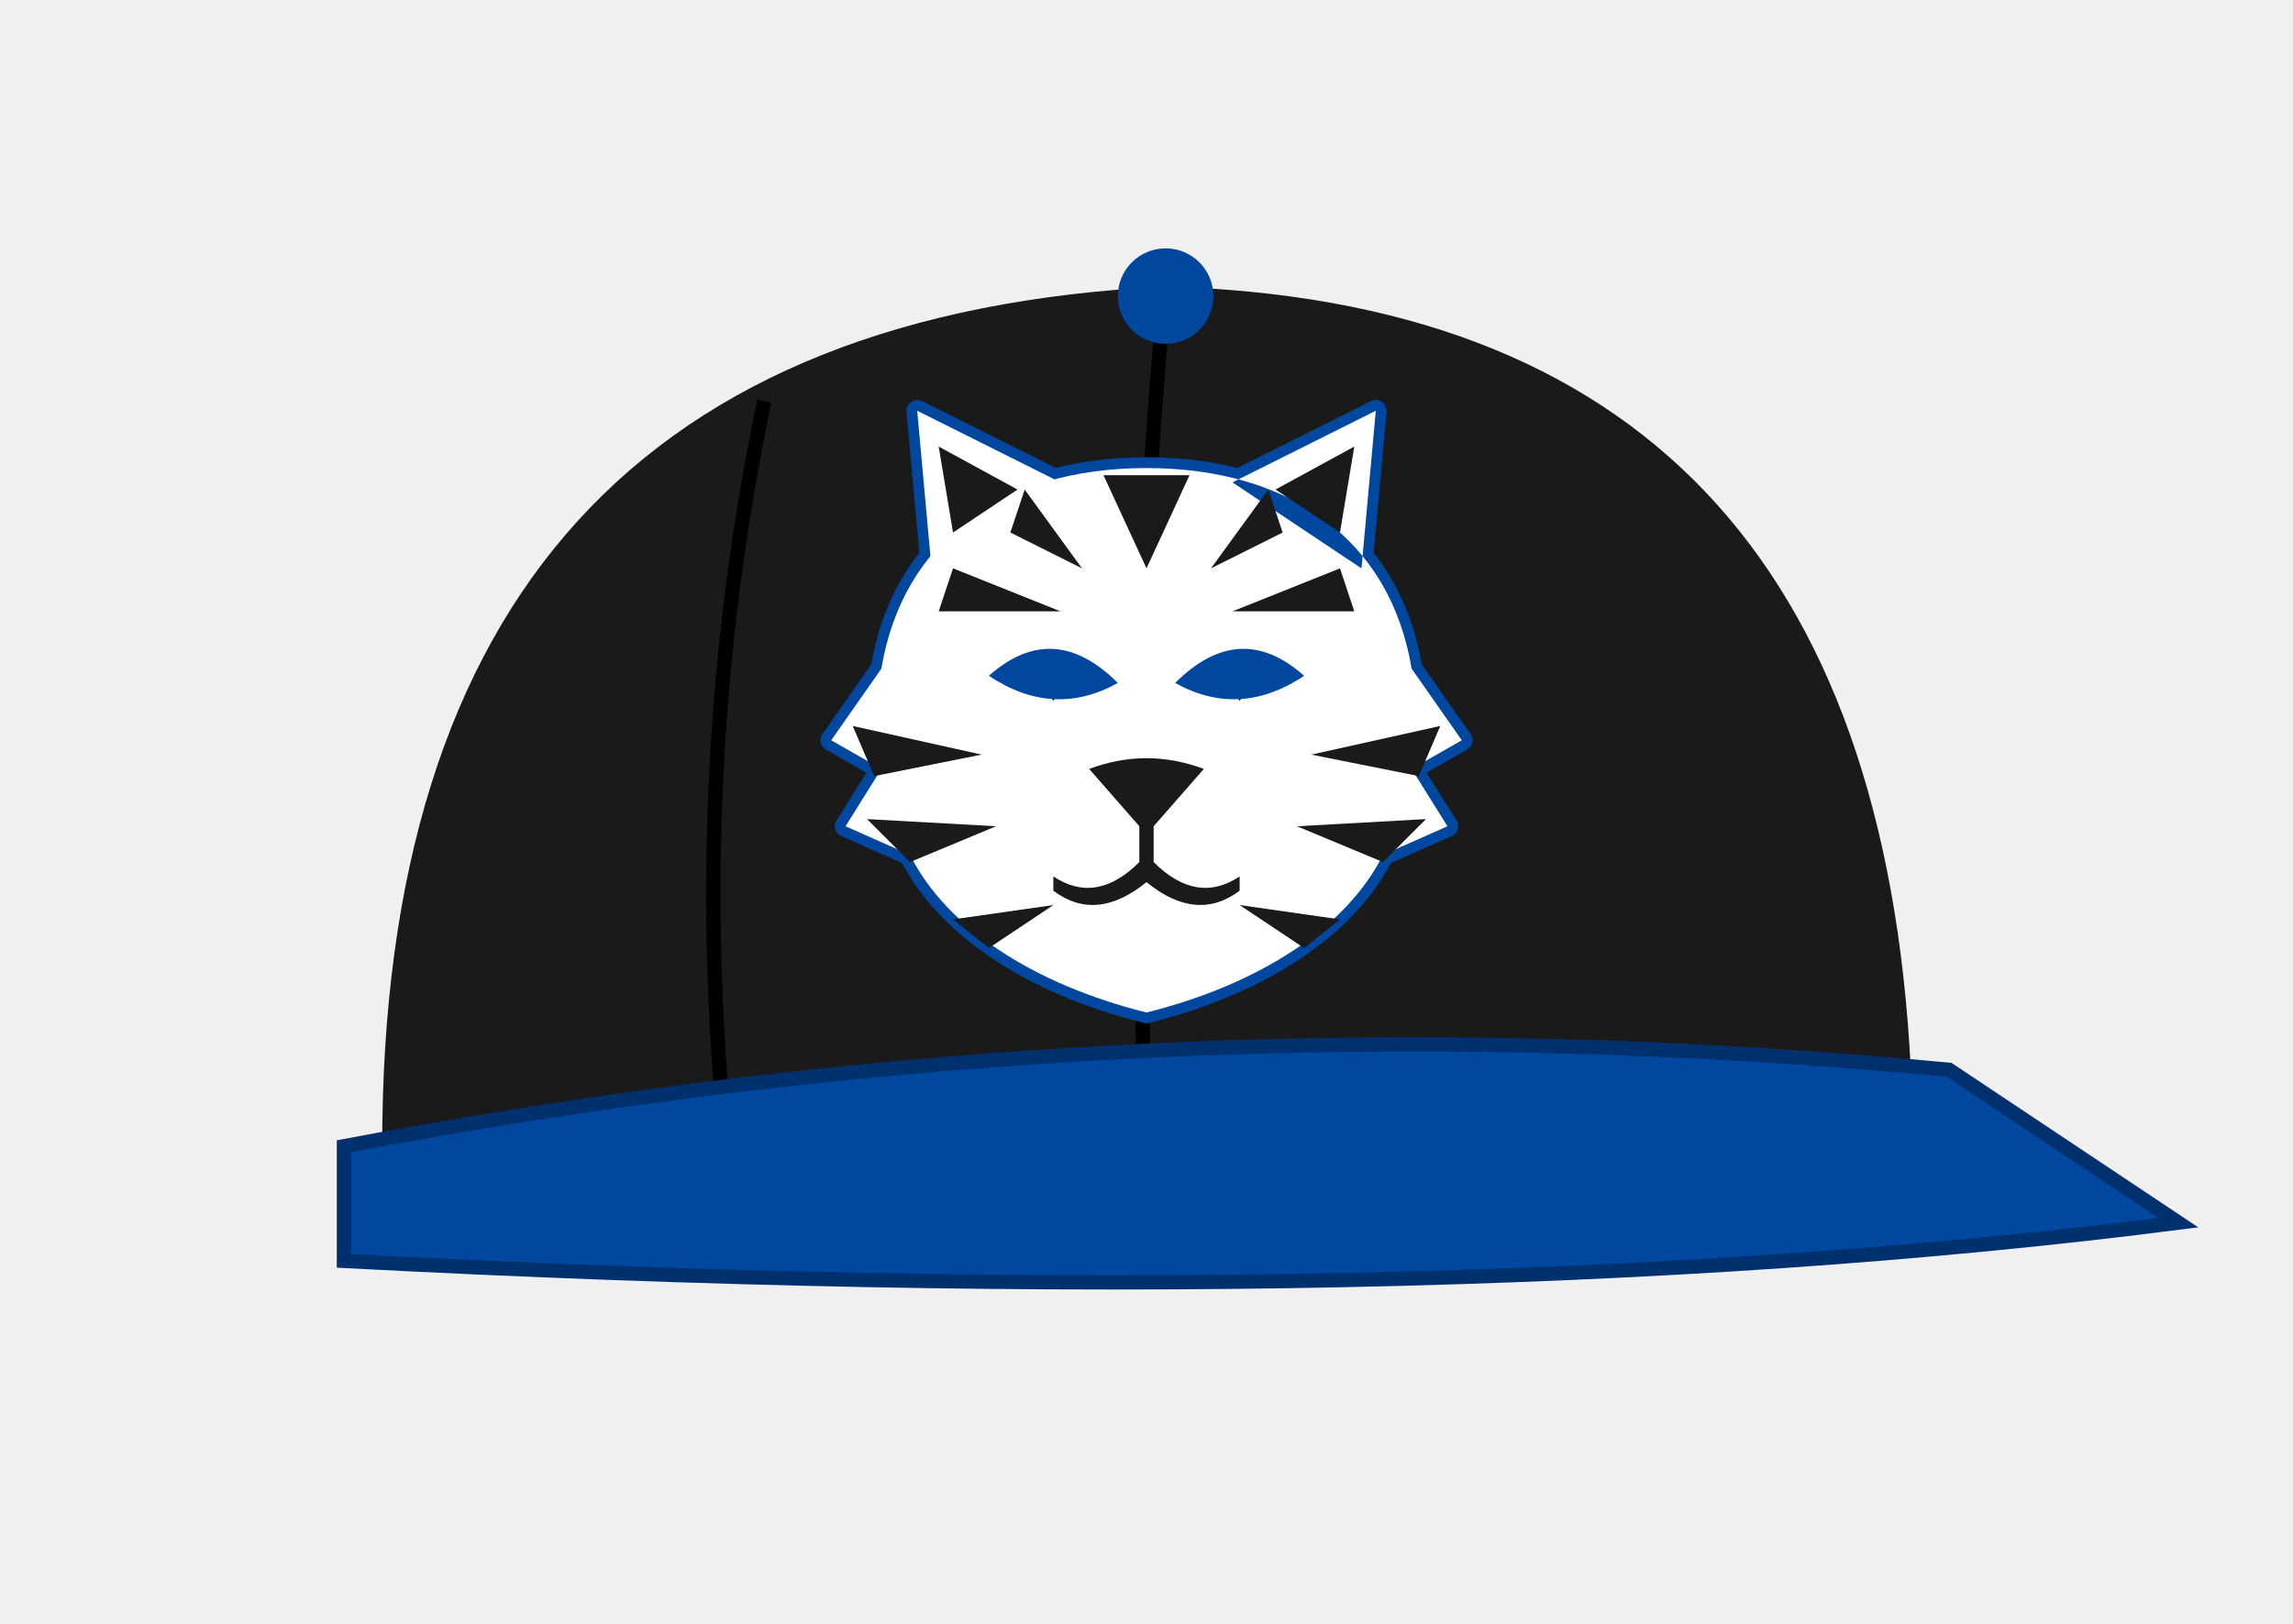
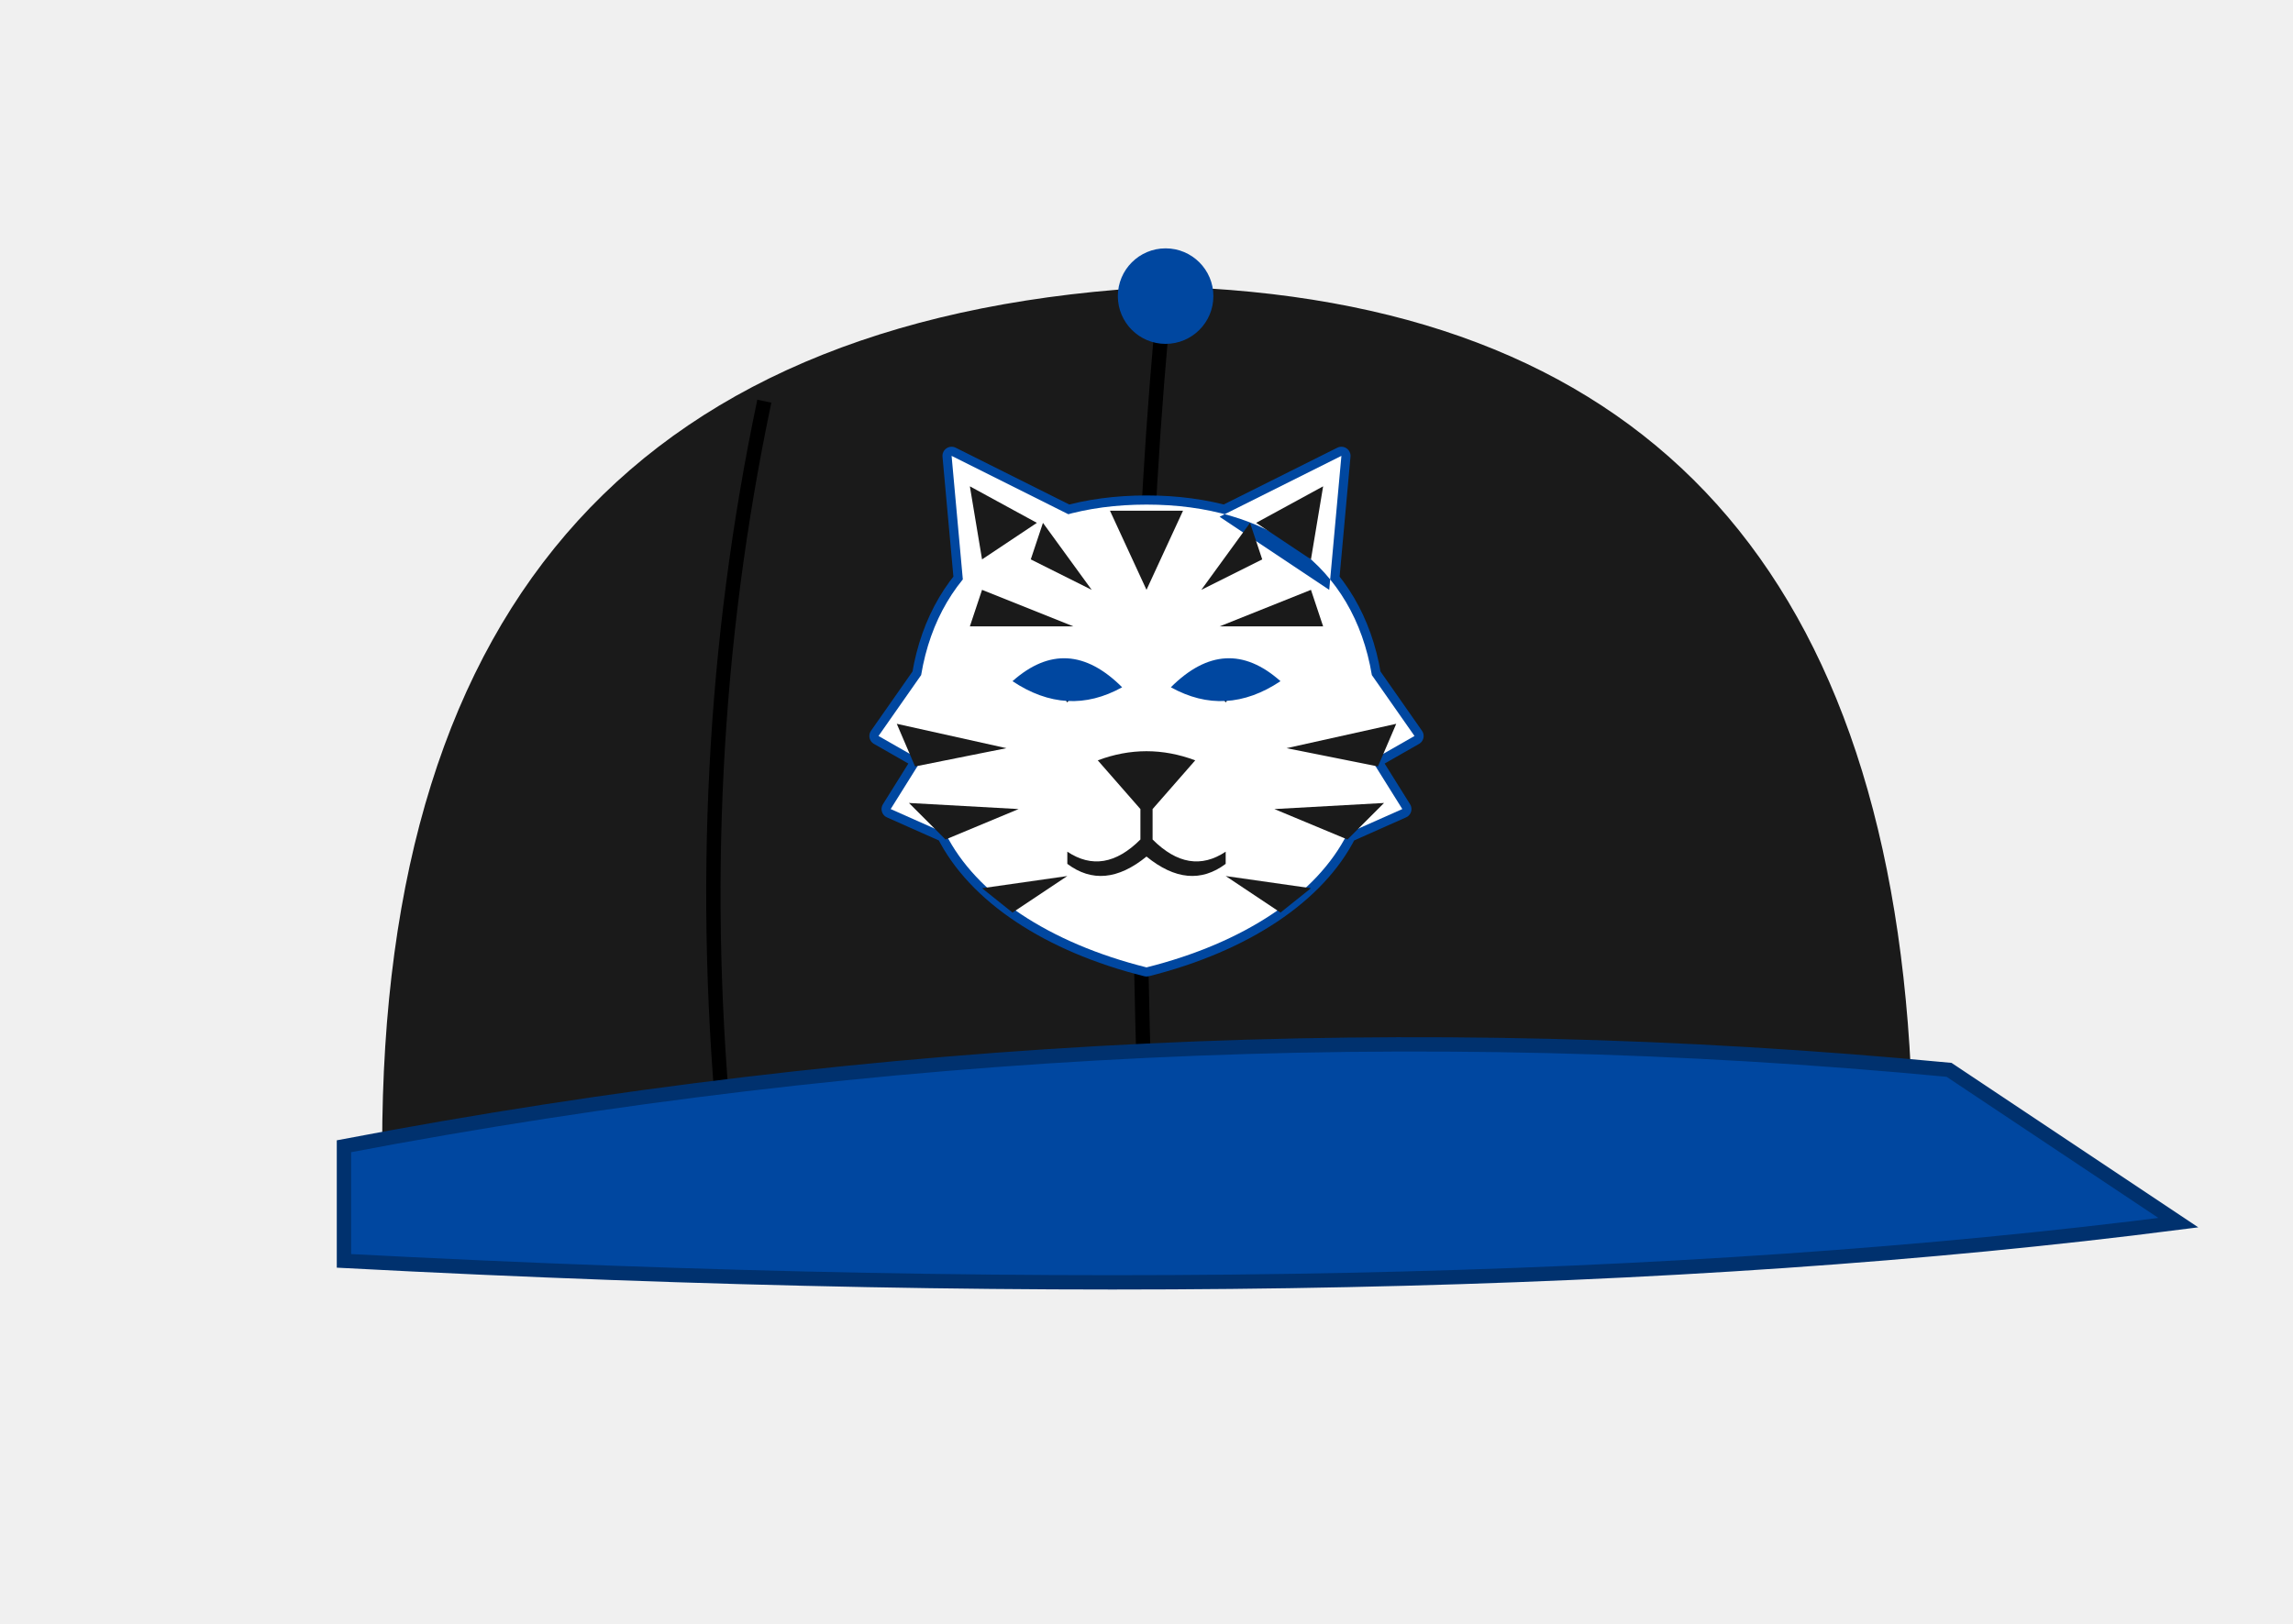
<svg xmlns="http://www.w3.org/2000/svg" viewBox="0 0 240 170" width="240" height="170" role="img" aria-label="Seoul cap">
  <defs>
    <path id="tigerW" d="M0 -36 C20 -36 34 -26 37 -8 L44 2 L37 6 L42 14 L33 18 C28 28 16 36 0 40 C-16 36 -28 28 -33 18 L-42 14 L-37 6 L-44 2 L-37 -8 C-34 -26 -20 -36 0 -36 Z M-30 -22 L-32 -44 L-12 -34 Z M30 -22 L32 -44 L12 -34 Z" />
    <path id="tigerK" d="M-27 -27 L-29 -39 L-18 -33 Z M27 -27 L29 -39 L18 -33 Z M-6 -35 L0 -22 L6 -35 Z M-17 -33 L-9 -22 L-19 -27 Z M17 -33 L9 -22 L19 -27 Z M-27 -22 L-12 -16 L-29 -16 Z M27 -22 L12 -16 L29 -16 Z M-41 0 L-23 4 L-38 7 Z M41 0 L23 4 L38 7 Z M-39 13 L-21 14 L-33 19 Z M39 13 L21 14 L33 19 Z M-27 27 L-13 25 L-22 31 Z M27 27 L13 25 L22 31 Z M-8 6 Q0 3 8 6 L1 14 H-1 Z M-1 14 H1 V19 Q7 25 13 21 L13 23 Q7 27.5 0 21.8 Q-7 27.5 -13 23 L-13 21 Q-7 25 -1 19 Z M-13 -10.5 Q-10.6 -7 -13 -3.5 Q-15.4 -7 -13 -10.5 Z M13 -10.5 Q10.6 -7 13 -3.5 Q15.4 -7 13 -10.5 Z" />
    <path id="tigerB" d="M-22 -7 Q-13 -15 -4 -6 Q-13 -1 -22 -7 Z M22 -7 Q13 -15 4 -6 Q13 -1 22 -7 Z" />
  </defs>
  <path d="M40 120 Q40 34 122 30 Q196 32 200 112 Z" fill="#1A1A1A" />
  <path d="M122 30 Q118 70 120 120" fill="none" stroke="#000000" stroke-width="1.5" />
  <path d="M80 42 Q72 80 76 120" fill="none" stroke="#000000" stroke-width="1.5" />
  <circle cx="122" cy="31" r="5" fill="#0047A0" />
  <path d="M36 120 Q120 104 204 112 L228 128 Q150 138 36 132 Z" fill="#0047A0" stroke="#00316E" stroke-width="1.5" />
-   <g transform="translate(120 76) scale(.75)">
-     <use href="#tigerW" fill="#FFFFFF" stroke="#0047A0" stroke-width="3" stroke-linejoin="round" paint-order="stroke" />
-     <use href="#tigerK" fill="#1A1A1A" />
-     <use href="#tigerB" fill="#0047A0" />
+   <g transform="translate(120.0 74.5) scale(0.85) translate(-120.0 -74.5)">
+     <g transform="translate(120 76) scale(.75)">
+       <use href="#tigerW" fill="#FFFFFF" stroke="#0047A0" stroke-width="3" stroke-linejoin="round" paint-order="stroke" />
+       <use href="#tigerK" fill="#1A1A1A" />
+       <use href="#tigerB" fill="#0047A0" />
+     </g>
  </g>
</svg>
